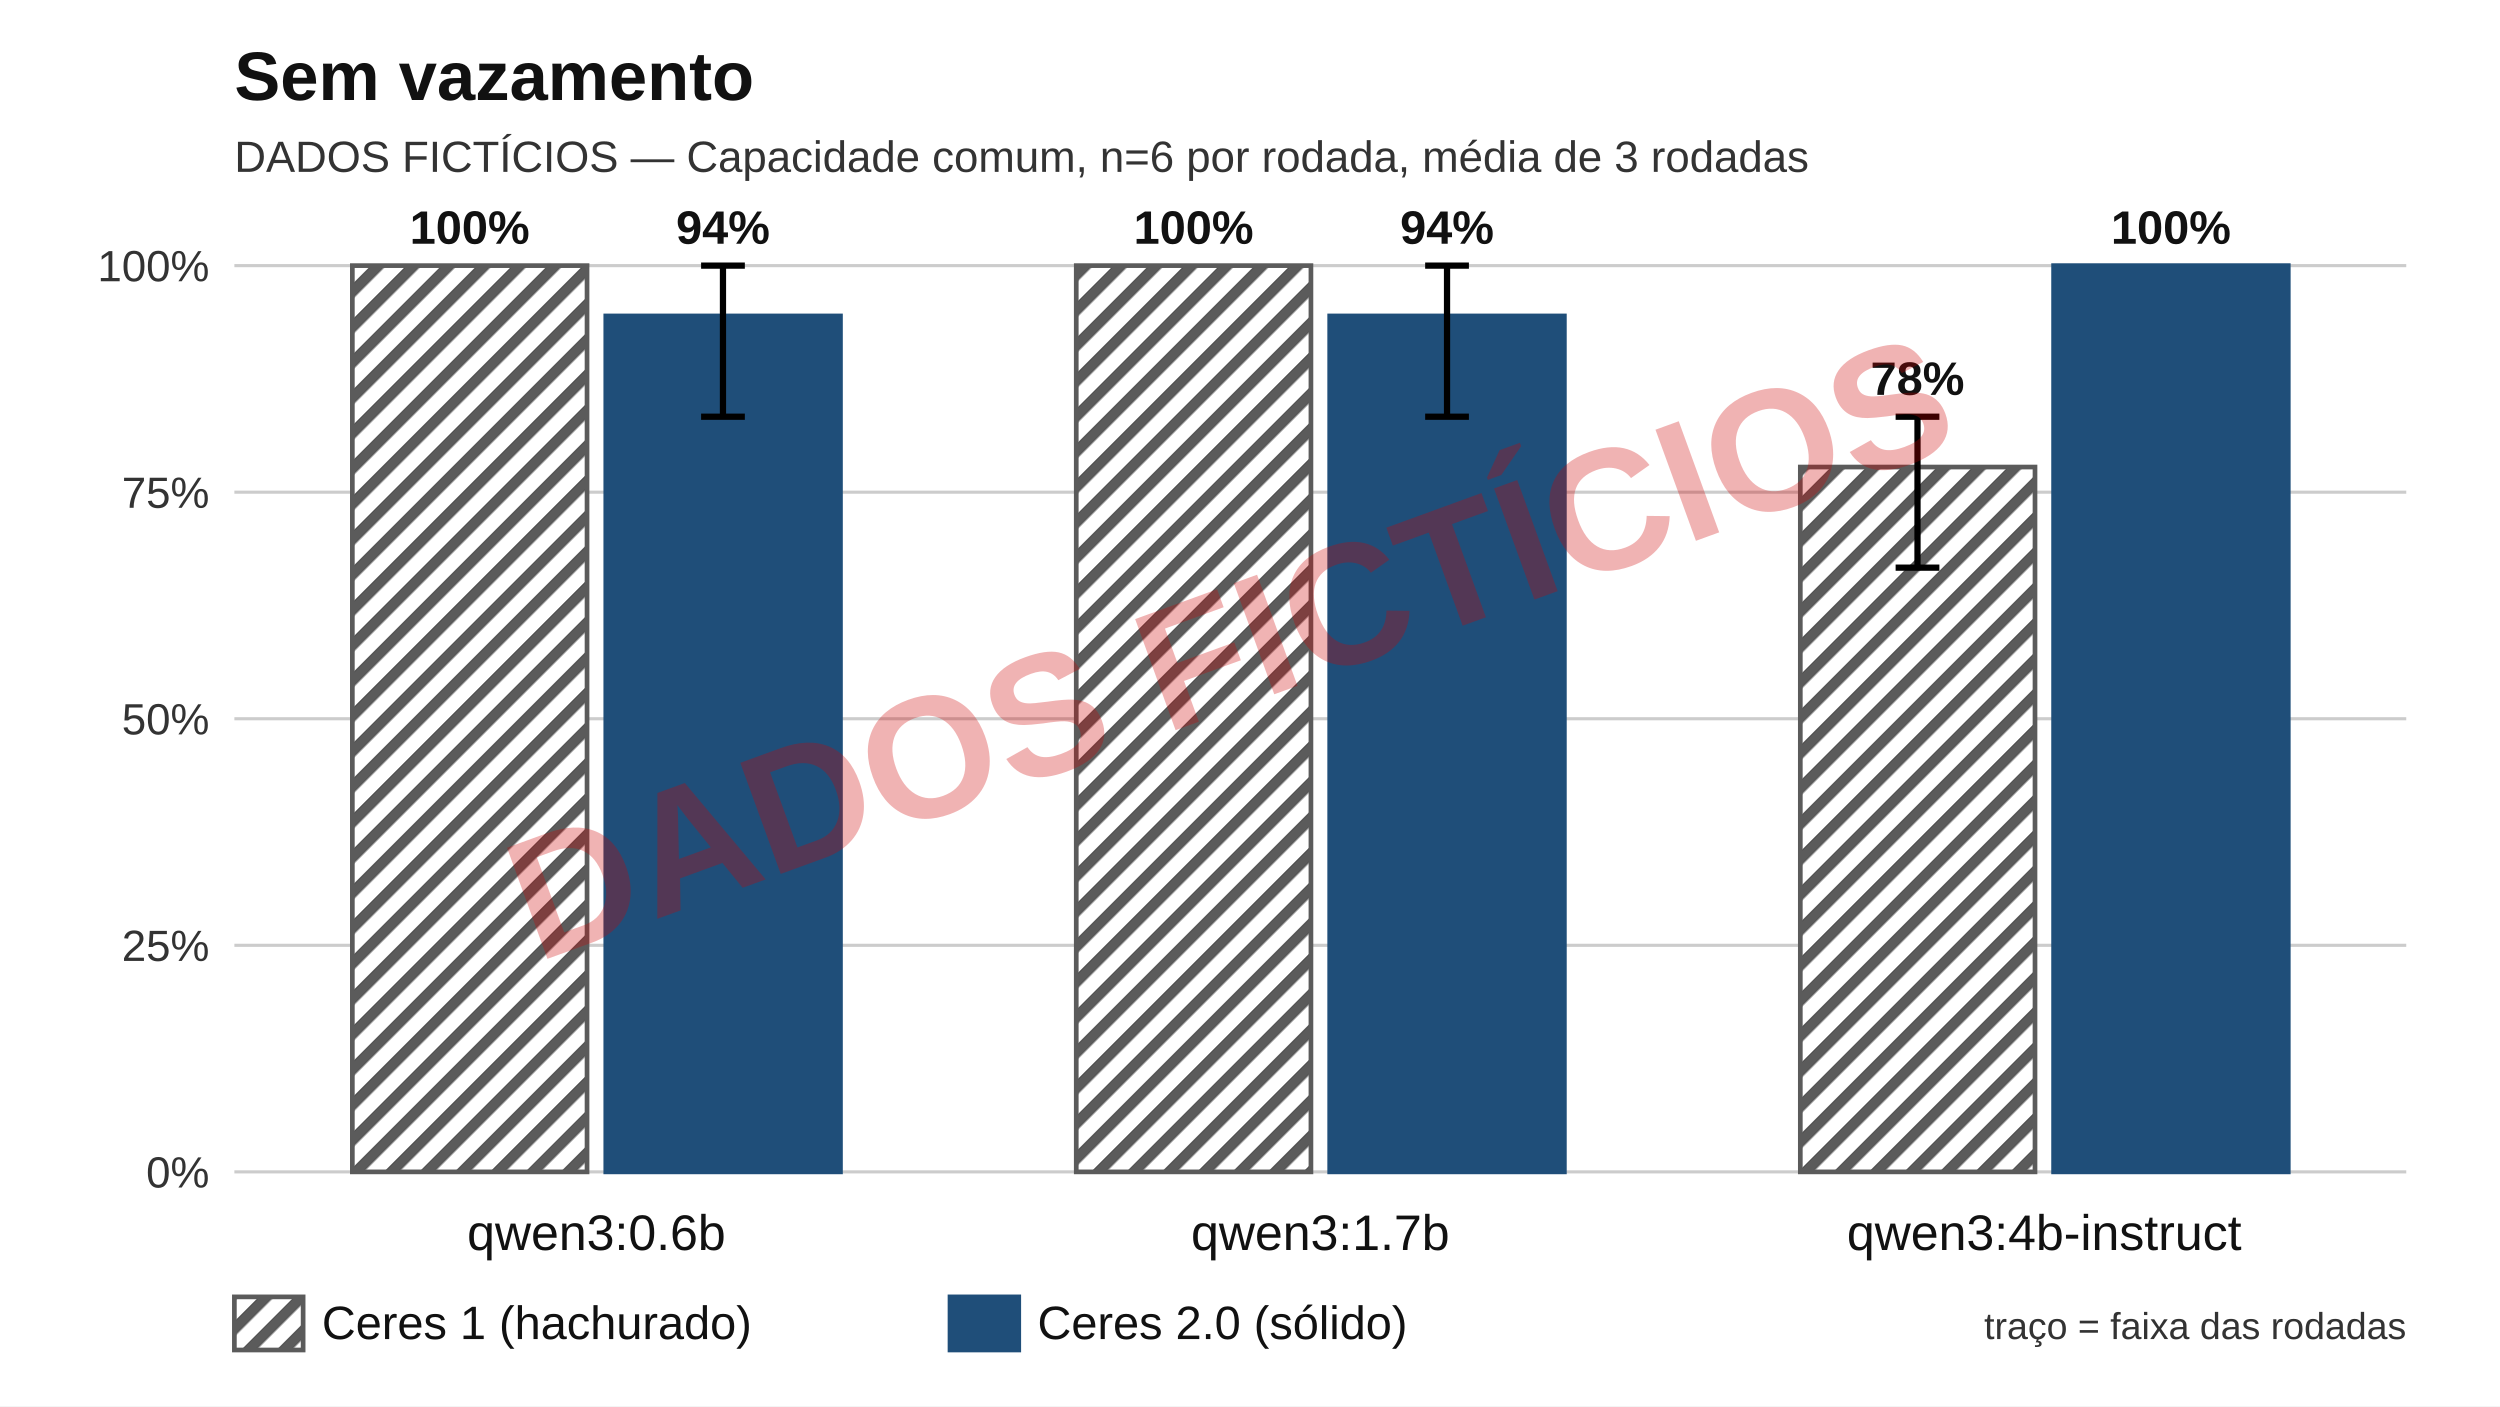
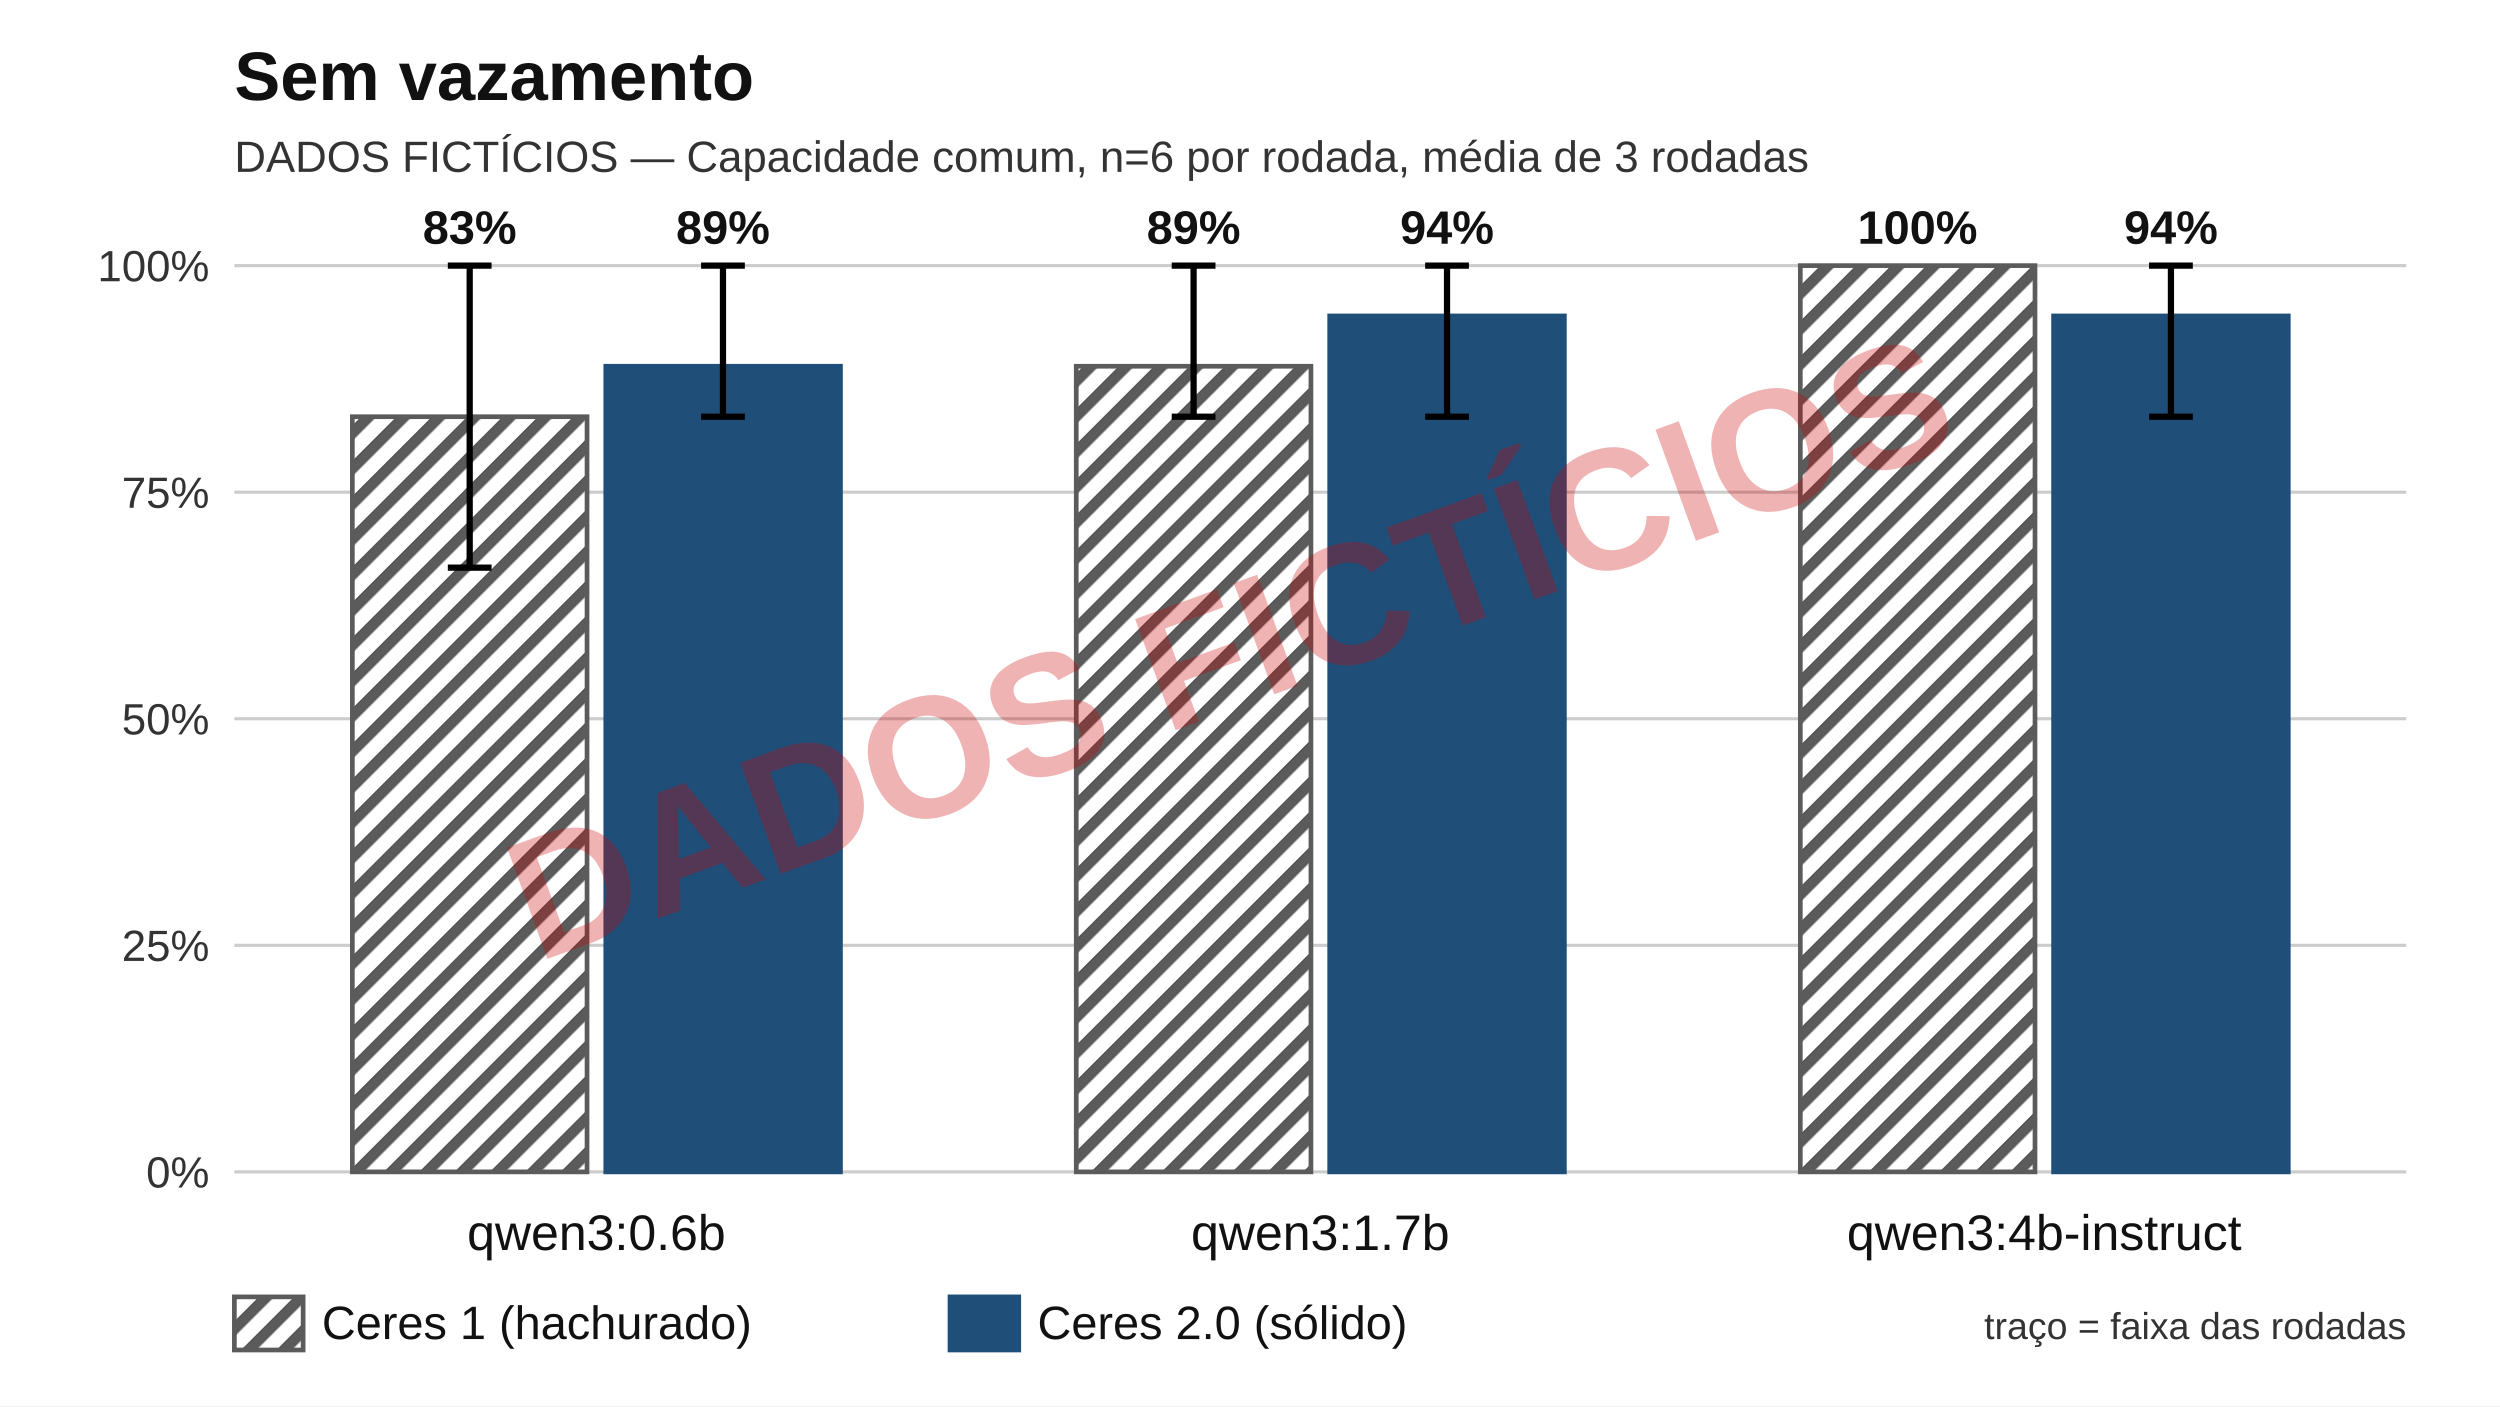
<svg xmlns="http://www.w3.org/2000/svg" viewBox="0 0 1600 900" width="1600" height="900" font-family="Arial, Helvetica, sans-serif" role="img" aria-label="Sem vazamento">
  <defs>
    <pattern id="hachura-diagonal" width="16" height="16" patternUnits="userSpaceOnUse" patternTransform="rotate(45)">
      <rect width="16" height="16" fill="#ffffff" />
      <rect width="7" height="16" fill="#5b5b5b" />
    </pattern>
    <pattern id="hachura-pontos" width="14" height="14" patternUnits="userSpaceOnUse">
      <rect width="14" height="14" fill="#ffffff" />
      <circle cx="7" cy="7" r="4" fill="#7a4b00" />
    </pattern>
  </defs>
  <rect width="1600" height="900" fill="#ffffff" />
  <text x="150" y="64" font-size="44" font-weight="bold" fill="#111111">Sem vazamento</text>
  <text x="150" y="110" font-size="28" fill="#333333">DADOS FICTÍCIOS — Capacidade comum, n=6 por rodada, média de 3 rodadas</text>
  <line x1="150" y1="750.0" x2="1540" y2="750.0" stroke="#cccccc" stroke-width="2" />
  <text x="134" y="760.0" font-size="28" text-anchor="end" fill="#333333">0%</text>
  <line x1="150" y1="605.0" x2="1540" y2="605.0" stroke="#cccccc" stroke-width="2" />
  <text x="134" y="615.0" font-size="28" text-anchor="end" fill="#333333">25%</text>
  <line x1="150" y1="460.0" x2="1540" y2="460.0" stroke="#cccccc" stroke-width="2" />
  <text x="134" y="470.0" font-size="28" text-anchor="end" fill="#333333">50%</text>
  <line x1="150" y1="315.0" x2="1540" y2="315.0" stroke="#cccccc" stroke-width="2" />
  <text x="134" y="325.0" font-size="28" text-anchor="end" fill="#333333">75%</text>
  <line x1="150" y1="170.0" x2="1540" y2="170.0" stroke="#cccccc" stroke-width="2" />
  <text x="134" y="180.0" font-size="28" text-anchor="end" fill="#333333">100%</text>
  <text x="381.7" y="800" font-size="32" text-anchor="middle" fill="#111111">qwen3:0.6b</text>
-   <rect x="225.5" y="170.0" width="150.2" height="580.0" fill="url(#hachura-diagonal)" stroke="#5b5b5b" stroke-width="3" />
-   <text x="300.6" y="156.0" font-size="30" font-weight="bold" text-anchor="middle" fill="#111111">100%</text>
-   <rect x="387.7" y="202.2" width="150.2" height="547.8" fill="#1f4e79" stroke="#1f4e79" stroke-width="3" />
+   <rect x="225.5" y="266.7" width="150.2" height="483.3" fill="url(#hachura-diagonal)" stroke="#5b5b5b" stroke-width="3" />
+   <line x1="300.6" y1="363.3" x2="300.6" y2="170.0" stroke="#000000" stroke-width="4" />
+   <line x1="286.6" y1="363.3" x2="314.6" y2="363.3" stroke="#000000" stroke-width="4" />
+   <line x1="286.6" y1="170.0" x2="314.6" y2="170.0" stroke="#000000" stroke-width="4" />
+   <text x="300.6" y="156.0" font-size="30" font-weight="bold" text-anchor="middle" fill="#111111">83%</text>
+   <rect x="387.7" y="234.4" width="150.2" height="515.6" fill="#1f4e79" stroke="#1f4e79" stroke-width="3" />
  <line x1="462.7" y1="266.7" x2="462.7" y2="170.0" stroke="#000000" stroke-width="4" />
  <line x1="448.7" y1="266.7" x2="476.7" y2="266.7" stroke="#000000" stroke-width="4" />
  <line x1="448.7" y1="170.0" x2="476.7" y2="170.0" stroke="#000000" stroke-width="4" />
-   <text x="462.7" y="156.0" font-size="30" font-weight="bold" text-anchor="middle" fill="#111111">94%</text>
+   <text x="462.7" y="156.0" font-size="30" font-weight="bold" text-anchor="middle" fill="#111111">89%</text>
  <text x="845.0" y="800" font-size="32" text-anchor="middle" fill="#111111">qwen3:1.7b</text>
-   <rect x="688.8" y="170.0" width="150.2" height="580.0" fill="url(#hachura-diagonal)" stroke="#5b5b5b" stroke-width="3" />
-   <text x="763.9" y="156.0" font-size="30" font-weight="bold" text-anchor="middle" fill="#111111">100%</text>
+   <rect x="688.8" y="234.4" width="150.2" height="515.6" fill="url(#hachura-diagonal)" stroke="#5b5b5b" stroke-width="3" />
+   <line x1="763.9" y1="266.7" x2="763.9" y2="170.0" stroke="#000000" stroke-width="4" />
+   <line x1="749.9" y1="266.7" x2="777.9" y2="266.7" stroke="#000000" stroke-width="4" />
+   <line x1="749.9" y1="170.0" x2="777.9" y2="170.0" stroke="#000000" stroke-width="4" />
+   <text x="763.9" y="156.0" font-size="30" font-weight="bold" text-anchor="middle" fill="#111111">89%</text>
  <rect x="851.0" y="202.2" width="150.2" height="547.8" fill="#1f4e79" stroke="#1f4e79" stroke-width="3" />
  <line x1="926.1" y1="266.7" x2="926.1" y2="170.0" stroke="#000000" stroke-width="4" />
  <line x1="912.1" y1="266.7" x2="940.1" y2="266.7" stroke="#000000" stroke-width="4" />
  <line x1="912.1" y1="170.0" x2="940.1" y2="170.0" stroke="#000000" stroke-width="4" />
  <text x="926.1" y="156.0" font-size="30" font-weight="bold" text-anchor="middle" fill="#111111">94%</text>
  <text x="1308.3" y="800" font-size="32" text-anchor="middle" fill="#111111">qwen3:4b-instruct</text>
-   <rect x="1152.2" y="298.9" width="150.2" height="451.1" fill="url(#hachura-diagonal)" stroke="#5b5b5b" stroke-width="3" />
-   <line x1="1227.2" y1="363.3" x2="1227.2" y2="266.7" stroke="#000000" stroke-width="4" />
-   <line x1="1213.2" y1="363.3" x2="1241.2" y2="363.3" stroke="#000000" stroke-width="4" />
-   <line x1="1213.2" y1="266.7" x2="1241.2" y2="266.7" stroke="#000000" stroke-width="4" />
-   <text x="1227.2" y="252.7" font-size="30" font-weight="bold" text-anchor="middle" fill="#111111">78%</text>
-   <rect x="1314.3" y="170.0" width="150.2" height="580.0" fill="#1f4e79" stroke="#1f4e79" stroke-width="3" />
-   <text x="1389.4" y="156.0" font-size="30" font-weight="bold" text-anchor="middle" fill="#111111">100%</text>
+   <rect x="1152.2" y="170.0" width="150.2" height="580.0" fill="url(#hachura-diagonal)" stroke="#5b5b5b" stroke-width="3" />
+   <text x="1227.2" y="156.0" font-size="30" font-weight="bold" text-anchor="middle" fill="#111111">100%</text>
+   <rect x="1314.3" y="202.2" width="150.2" height="547.8" fill="#1f4e79" stroke="#1f4e79" stroke-width="3" />
+   <line x1="1389.4" y1="266.7" x2="1389.4" y2="170.0" stroke="#000000" stroke-width="4" />
+   <line x1="1375.4" y1="266.7" x2="1403.4" y2="266.7" stroke="#000000" stroke-width="4" />
+   <line x1="1375.4" y1="170.0" x2="1403.4" y2="170.0" stroke="#000000" stroke-width="4" />
+   <text x="1389.4" y="156.0" font-size="30" font-weight="bold" text-anchor="middle" fill="#111111">94%</text>
  <rect x="150" y="830" width="44" height="34" fill="url(#hachura-diagonal)" stroke="#5b5b5b" stroke-width="3" />
  <text x="206" y="857" font-size="30" fill="#111111">Ceres 1 (hachurado)</text>
  <rect x="608" y="830" width="44" height="34" fill="#1f4e79" stroke="#1f4e79" stroke-width="3" />
  <text x="664" y="857" font-size="30" fill="#111111">Ceres 2.0 (sólido)</text>
  <text x="1540" y="857" font-size="24" text-anchor="end" fill="#333333">traço = faixa das rodadas</text>
  <text x="800.0" y="450.0" font-size="110" font-weight="bold" fill="#cc0000" fill-opacity="0.30" text-anchor="middle" transform="rotate(-20 800.0 450.0)">DADOS FICTÍCIOS</text>
</svg>
